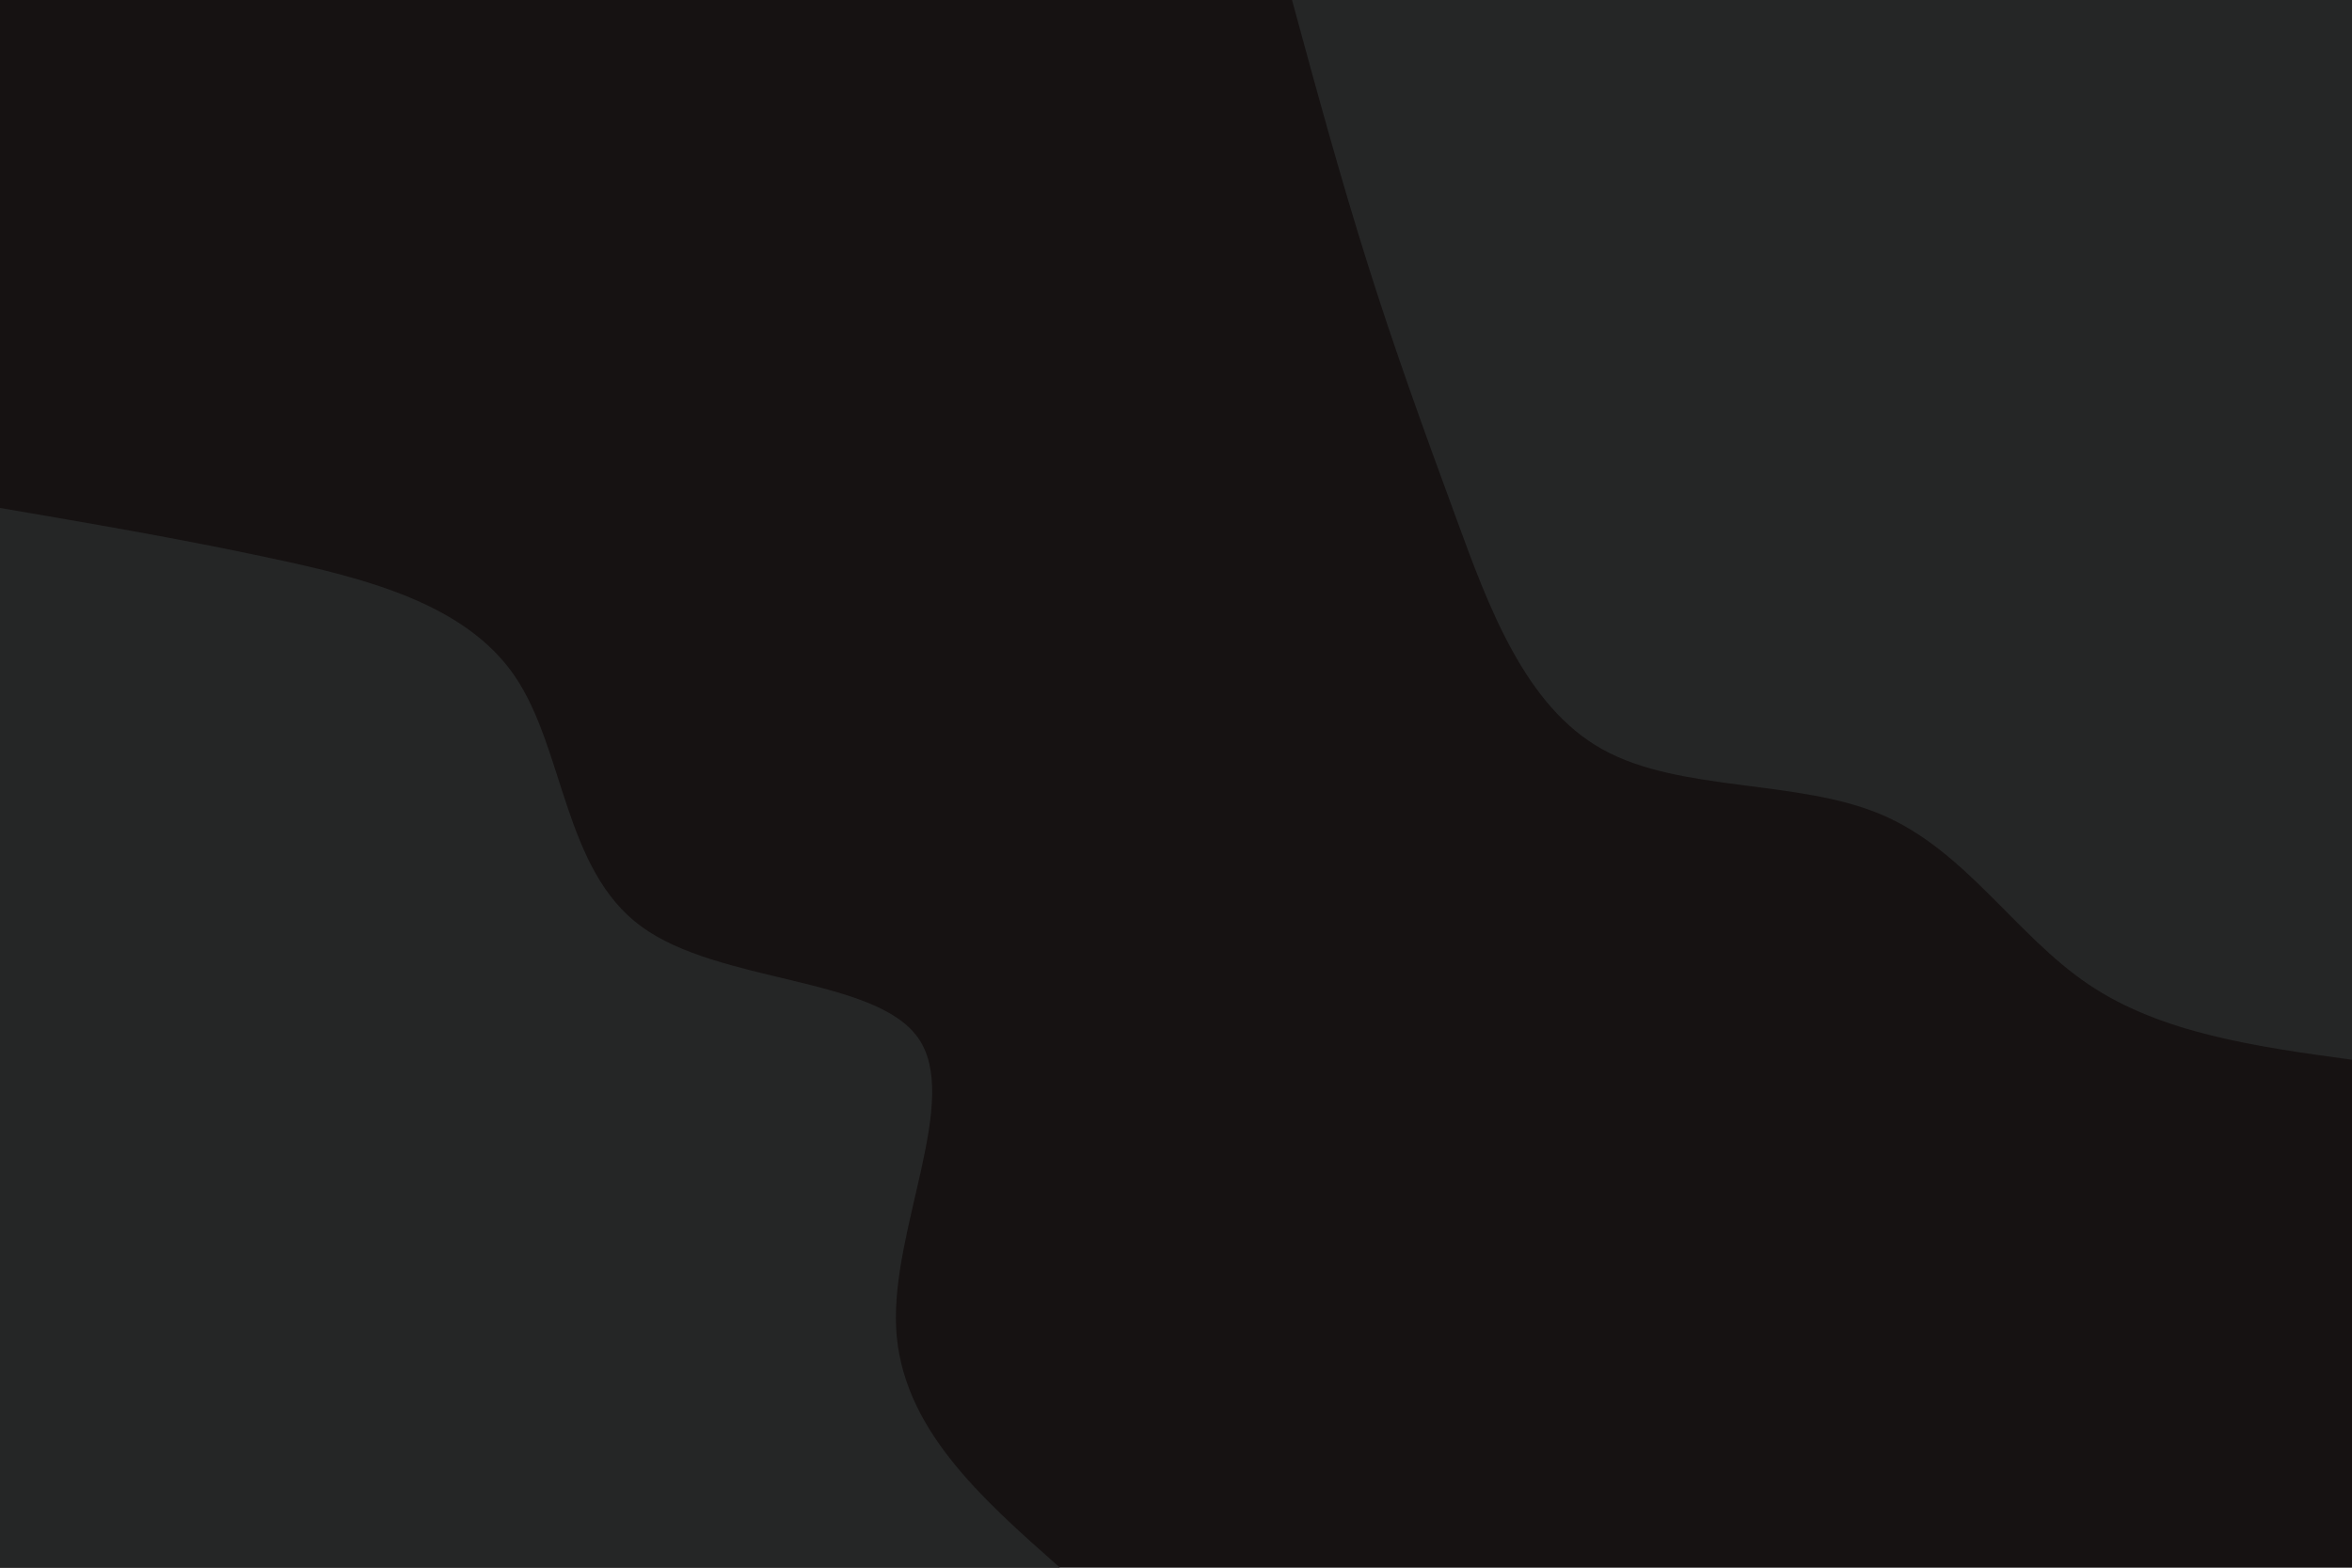
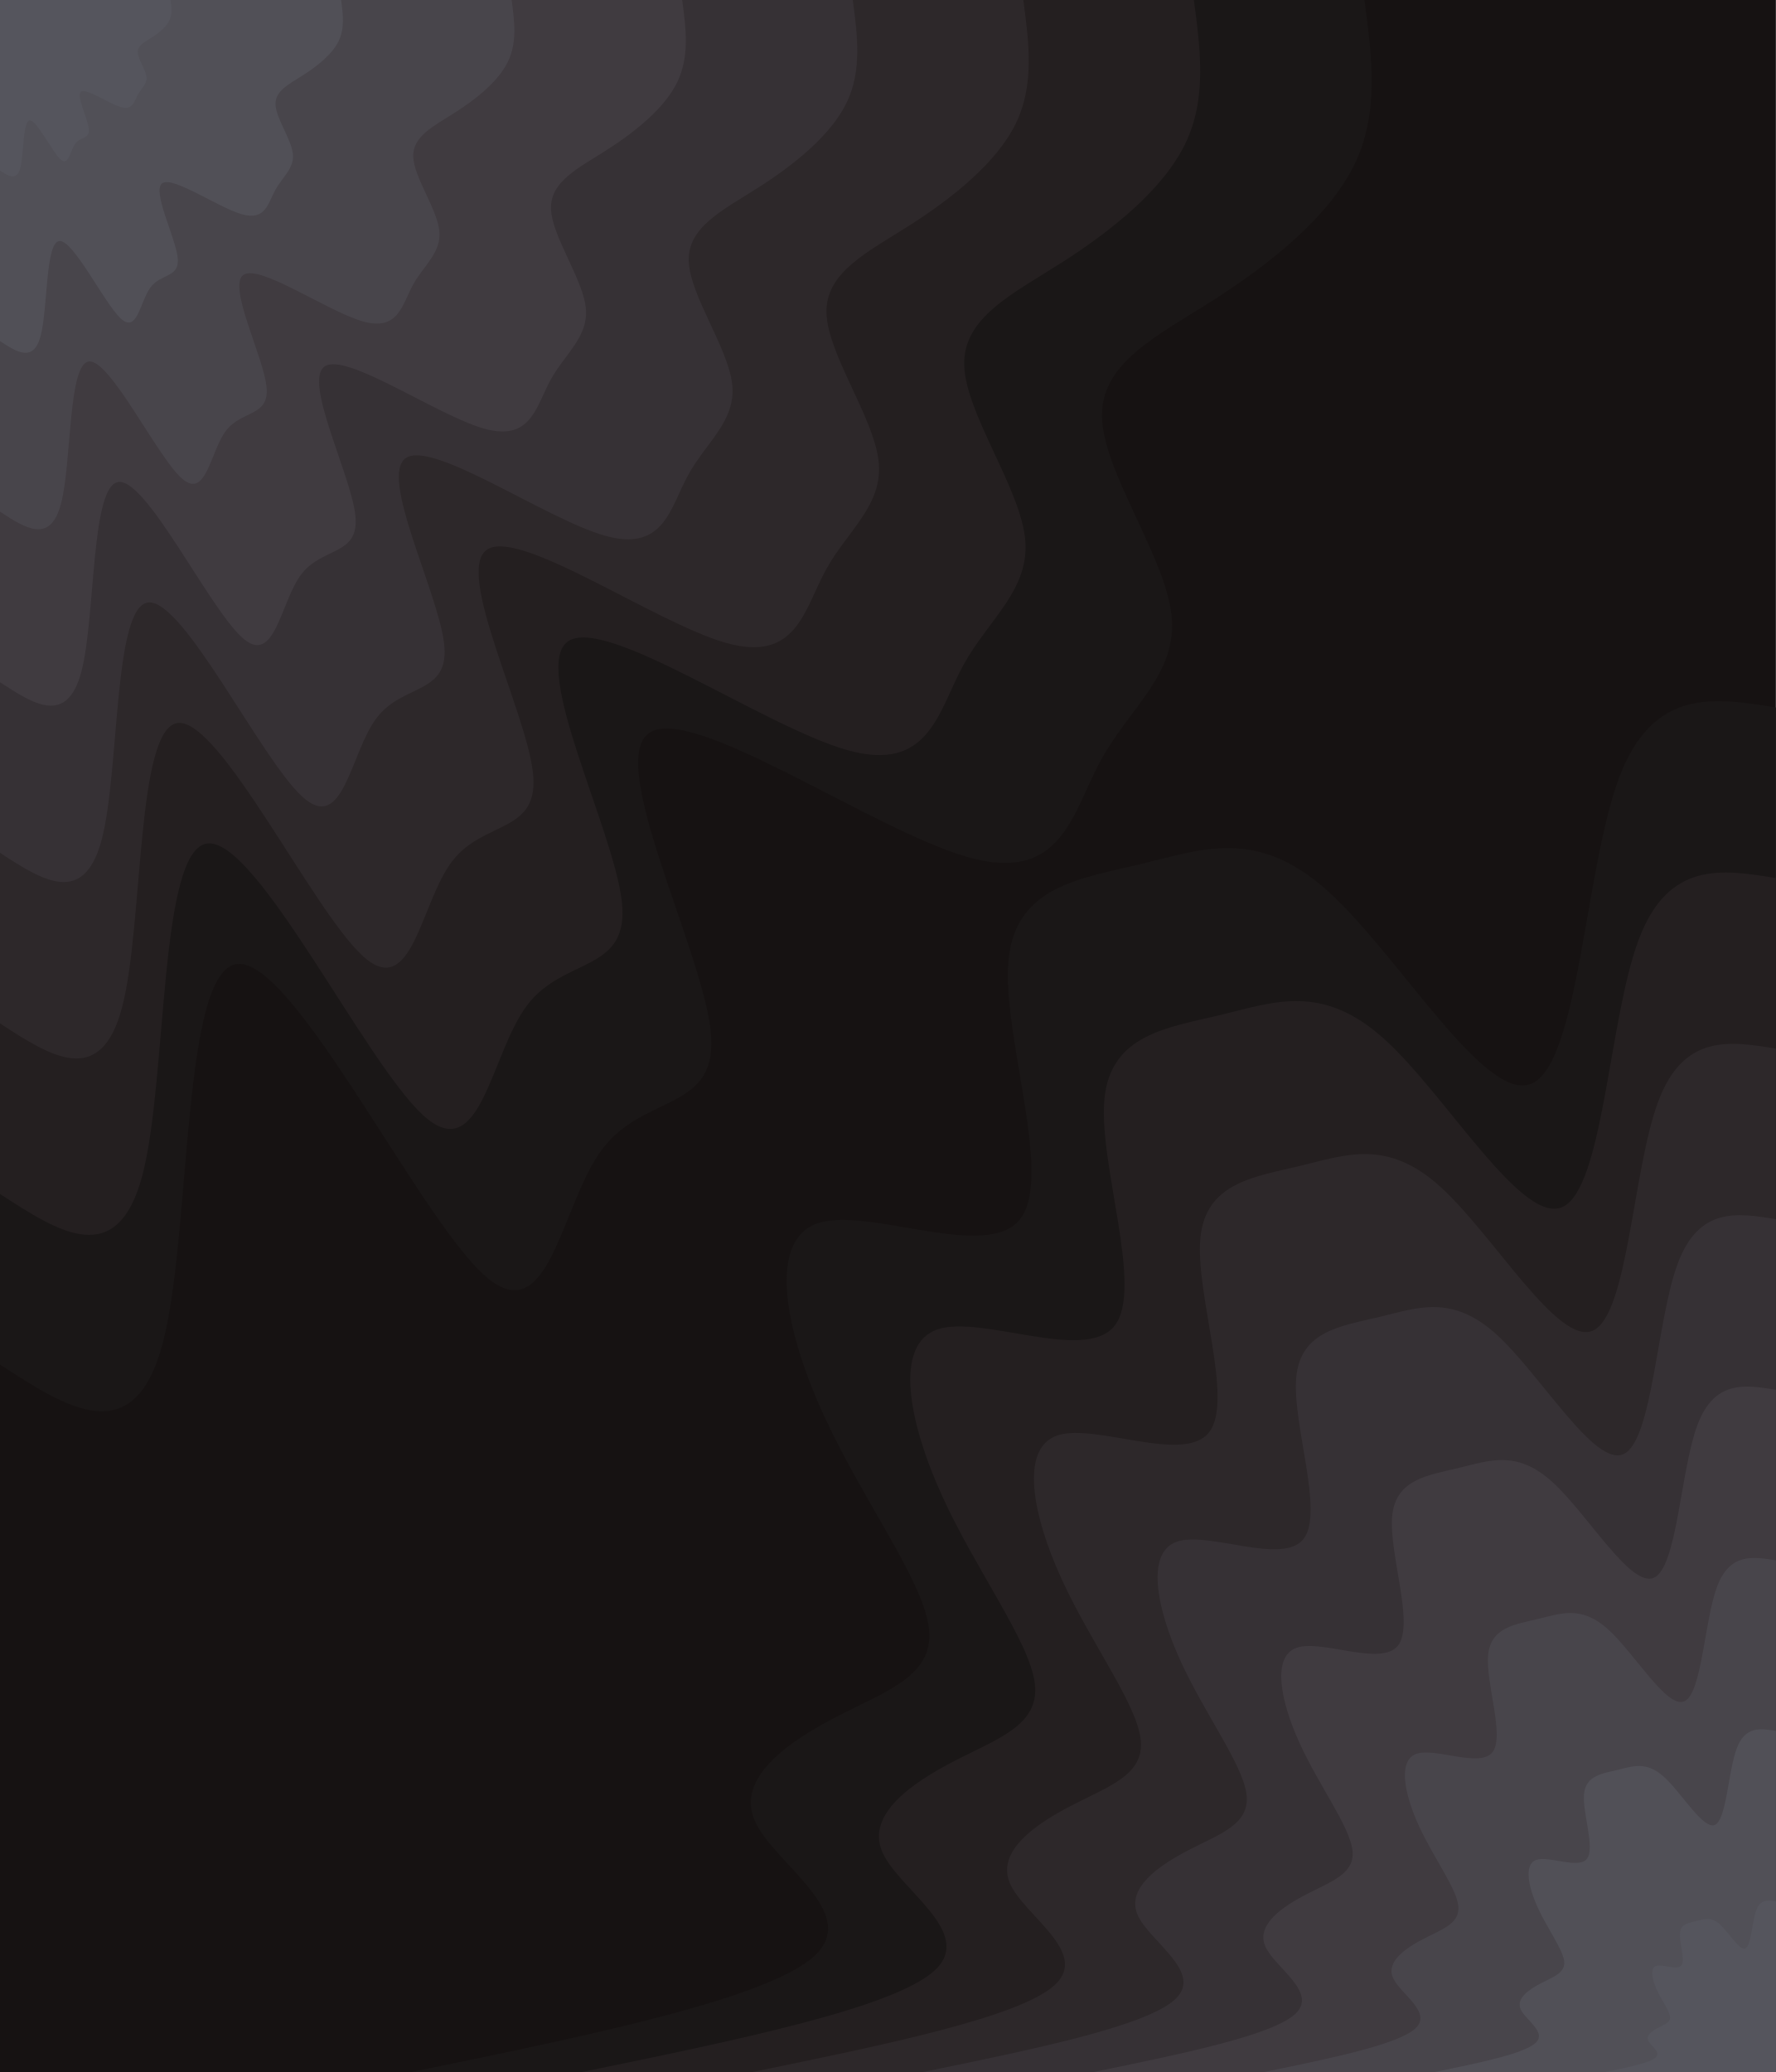
- <svg xmlns="http://www.w3.org/2000/svg" id="visual" viewBox="0 0 900 600" width="900" height="600" version="1.1">
-   <rect x="0" y="0" width="900" height="600" fill="#161212" />
+ <svg xmlns="http://www.w3.org/2000/svg" id="visual" viewBox="0 0 3000 3500" width="3000" height="3500" version="1.1">
+   <rect x="0" y="0" width="3000" height="3500" fill="#161212" />
  <defs>
-     <linearGradient id="grad1_0" x1="33.3%" y1="0%" x2="100%" y2="100%">
-       <stop offset="20%" stop-color="#161212" stop-opacity="1" />
-       <stop offset="80%" stop-color="#161212" stop-opacity="1" />
+     <linearGradient id="grad1_0" x1="0%" y1="100%" x2="100%" y2="0%">
+       <stop offset="30%" stop-color="#55555d" stop-opacity="1" />
+       <stop offset="70%" stop-color="#55555d" stop-opacity="1" />
    </linearGradient>
  </defs>
  <defs>
-     <linearGradient id="grad2_0" x1="0%" y1="0%" x2="66.7%" y2="100%">
-       <stop offset="20%" stop-color="#161212" stop-opacity="1" />
-       <stop offset="80%" stop-color="#161212" stop-opacity="1" />
+     <linearGradient id="grad1_1" x1="0%" y1="100%" x2="100%" y2="0%">
+       <stop offset="30%" stop-color="#55555d" stop-opacity="1" />
+       <stop offset="70%" stop-color="#4d4a51" stop-opacity="1" />
    </linearGradient>
  </defs>
-   <g transform="translate(900, 0)">
-     <path d="M0 405.6C-36.6 400.6 -73.1 395.5 -100.9 376.7C-128.8 357.9 -147.9 325.4 -180 311.8C-212.1 298.1 -257.2 303.3 -286.8 286.8C-316.4 270.4 -330.4 232.3 -342.9 198C-355.5 163.7 -366.5 133.3 -376.7 100.9C-386.9 68.6 -396.3 34.3 -405.6 0L0 0Z" fill="#252626" />
+   <defs>
+     <linearGradient id="grad1_2" x1="0%" y1="100%" x2="100%" y2="0%">
+       <stop offset="30%" stop-color="#444046" stop-opacity="1" />
+       <stop offset="70%" stop-color="#4d4a51" stop-opacity="1" />
+     </linearGradient>
+   </defs>
+   <defs>
+     <linearGradient id="grad1_3" x1="0%" y1="100%" x2="100%" y2="0%">
+       <stop offset="30%" stop-color="#444046" stop-opacity="1" />
+       <stop offset="70%" stop-color="#3b363a" stop-opacity="1" />
+     </linearGradient>
+   </defs>
+   <defs>
+     <linearGradient id="grad1_4" x1="0%" y1="100%" x2="100%" y2="0%">
+       <stop offset="30%" stop-color="#322d30" stop-opacity="1" />
+       <stop offset="70%" stop-color="#3b363a" stop-opacity="1" />
+     </linearGradient>
+   </defs>
+   <defs>
+     <linearGradient id="grad1_5" x1="0%" y1="100%" x2="100%" y2="0%">
+       <stop offset="30%" stop-color="#322d30" stop-opacity="1" />
+       <stop offset="70%" stop-color="#282425" stop-opacity="1" />
+     </linearGradient>
+   </defs>
+   <defs>
+     <linearGradient id="grad1_6" x1="0%" y1="100%" x2="100%" y2="0%">
+       <stop offset="30%" stop-color="#1f1b1c" stop-opacity="1" />
+       <stop offset="70%" stop-color="#282425" stop-opacity="1" />
+     </linearGradient>
+   </defs>
+   <defs>
+     <linearGradient id="grad1_7" x1="0%" y1="100%" x2="100%" y2="0%">
+       <stop offset="30%" stop-color="#1f1b1c" stop-opacity="1" />
+       <stop offset="70%" stop-color="#161212" stop-opacity="1" />
+     </linearGradient>
+   </defs>
+   <defs>
+     <linearGradient id="grad2_0" x1="0%" y1="100%" x2="100%" y2="0%">
+       <stop offset="30%" stop-color="#55555d" stop-opacity="1" />
+       <stop offset="70%" stop-color="#55555d" stop-opacity="1" />
+     </linearGradient>
+   </defs>
+   <defs>
+     <linearGradient id="grad2_1" x1="0%" y1="100%" x2="100%" y2="0%">
+       <stop offset="30%" stop-color="#4d4a51" stop-opacity="1" />
+       <stop offset="70%" stop-color="#55555d" stop-opacity="1" />
+     </linearGradient>
+   </defs>
+   <defs>
+     <linearGradient id="grad2_2" x1="0%" y1="100%" x2="100%" y2="0%">
+       <stop offset="30%" stop-color="#4d4a51" stop-opacity="1" />
+       <stop offset="70%" stop-color="#444046" stop-opacity="1" />
+     </linearGradient>
+   </defs>
+   <defs>
+     <linearGradient id="grad2_3" x1="0%" y1="100%" x2="100%" y2="0%">
+       <stop offset="30%" stop-color="#3b363a" stop-opacity="1" />
+       <stop offset="70%" stop-color="#444046" stop-opacity="1" />
+     </linearGradient>
+   </defs>
+   <defs>
+     <linearGradient id="grad2_4" x1="0%" y1="100%" x2="100%" y2="0%">
+       <stop offset="30%" stop-color="#3b363a" stop-opacity="1" />
+       <stop offset="70%" stop-color="#322d30" stop-opacity="1" />
+     </linearGradient>
+   </defs>
+   <defs>
+     <linearGradient id="grad2_5" x1="0%" y1="100%" x2="100%" y2="0%">
+       <stop offset="30%" stop-color="#282425" stop-opacity="1" />
+       <stop offset="70%" stop-color="#322d30" stop-opacity="1" />
+     </linearGradient>
+   </defs>
+   <defs>
+     <linearGradient id="grad2_6" x1="0%" y1="100%" x2="100%" y2="0%">
+       <stop offset="30%" stop-color="#282425" stop-opacity="1" />
+       <stop offset="70%" stop-color="#1f1b1c" stop-opacity="1" />
+     </linearGradient>
+   </defs>
+   <defs>
+     <linearGradient id="grad2_7" x1="0%" y1="100%" x2="100%" y2="0%">
+       <stop offset="30%" stop-color="#161212" stop-opacity="1" />
+       <stop offset="70%" stop-color="#1f1b1c" stop-opacity="1" />
+     </linearGradient>
+   </defs>
+   <g transform="translate(3000, 3500)">
+     <path d="M-2304.9 0C-2002.5 -62.1 -1700 -124.3 -1623.1 -197.1C-1546.1 -269.9 -1694.7 -353.3 -1725.4 -425.3C-1756 -497.2 -1668.8 -557.8 -1584.9 -601.1C-1500.9 -644.3 -1420.3 -670.3 -1430.9 -751C-1441.5 -831.7 -1543.4 -967.2 -1608.9 -1110.6C-1674.5 -1253.9 -1703.7 -1405.1 -1618.3 -1433.7C-1532.8 -1462.3 -1332.7 -1368.4 -1276.5 -1440.9C-1220.3 -1513.4 -1308.1 -1752.3 -1296.3 -1878C-1284.6 -2003.8 -1173.2 -2016.2 -1071.1 -2040.9C-969 -2065.5 -876.1 -2102.3 -756.4 -1994.4C-636.7 -1886.5 -490.1 -1633.9 -411.6 -1670C-333.1 -1706.2 -322.6 -2031 -265.3 -2185C-208 -2338.9 -104 -2321.9 0 -2304.9L0 0Z" fill="#1a1717" />
+     <path d="M-2016.8 0C-1752.1 -54.4 -1487.5 -108.8 -1420.2 -172.4C-1352.9 -236.1 -1482.9 -309.1 -1509.7 -372.1C-1536.5 -435.1 -1460.2 -488.1 -1386.7 -525.9C-1313.3 -563.8 -1242.7 -586.5 -1252 -657.1C-1261.3 -727.8 -1350.5 -846.3 -1407.8 -971.7C-1465.2 -1097.2 -1490.8 -1229.4 -1416 -1254.5C-1341.2 -1279.5 -1166.1 -1197.3 -1116.9 -1260.8C-1067.8 -1324.2 -1144.6 -1533.3 -1134.3 -1643.3C-1124 -1753.3 -1026.6 -1764.2 -937.2 -1785.8C-847.9 -1807.3 -766.6 -1839.5 -661.8 -1745.1C-557.1 -1650.7 -428.9 -1429.7 -360.2 -1461.3C-291.5 -1492.9 -282.3 -1777.1 -232.1 -1911.8C-182 -2046.5 -91 -2031.6 0 -2016.8L0 0Z" fill="#241f20" />
+     <path d="M-1728.7 0C-1501.8 -46.6 -1275 -93.2 -1217.3 -147.8C-1159.6 -202.4 -1271 -265 -1294 -318.9C-1317 -372.9 -1251.6 -418.4 -1188.6 -450.8C-1125.7 -483.2 -1065.2 -502.7 -1073.2 -563.2C-1081.1 -623.8 -1157.5 -725.4 -1206.7 -832.9C-1255.9 -940.4 -1277.8 -1053.8 -1213.7 -1075.3C-1149.6 -1096.7 -999.5 -1026.3 -957.4 -1080.7C-915.2 -1135 -981.1 -1314.3 -972.2 -1408.5C-963.4 -1502.8 -879.9 -1512.2 -803.4 -1530.7C-726.8 -1549.1 -657.1 -1576.7 -567.3 -1495.8C-477.5 -1414.9 -367.6 -1225.4 -308.7 -1252.5C-249.8 -1279.6 -241.9 -1523.3 -199 -1638.7C-156 -1754.2 -78 -1741.4 0 -1728.7L0 0Z" fill="#2d282a" />
+     <path d="M-1440.6 0C-1251.5 -38.8 -1062.5 -77.7 -1014.4 -123.2C-966.3 -168.7 -1059.2 -220.8 -1078.4 -265.8C-1097.5 -310.8 -1043 -348.6 -990.5 -375.7C-938.1 -402.7 -887.7 -418.9 -894.3 -469.4C-900.9 -519.8 -964.6 -604.5 -1005.6 -694.1C-1046.6 -783.7 -1064.8 -878.2 -1011.4 -896C-958 -913.9 -832.9 -855.2 -797.8 -900.6C-762.7 -945.9 -817.6 -1095.2 -810.2 -1173.8C-802.8 -1252.4 -733.3 -1260.2 -669.5 -1275.5C-605.6 -1290.9 -547.6 -1313.9 -472.7 -1246.5C-397.9 -1179.1 -306.3 -1021.2 -257.3 -1043.8C-208.2 -1066.3 -201.6 -1269.4 -165.8 -1365.6C-130 -1461.8 -65 -1451.2 0 -1440.6L0 0Z" fill="#363135" />
+     <path d="M-1152.4 0C-1001.2 -31.1 -850 -62.1 -811.5 -98.5C-773.1 -134.9 -847.4 -176.6 -862.7 -212.6C-878 -248.6 -834.4 -278.9 -792.4 -300.5C-750.5 -322.2 -710.1 -335.1 -715.4 -375.5C-720.8 -415.9 -771.7 -483.6 -804.5 -555.3C-837.2 -626.9 -851.9 -702.5 -809.1 -716.8C-766.4 -731.1 -666.3 -684.2 -638.3 -720.4C-610.2 -756.7 -654 -876.2 -648.2 -939C-642.3 -1001.9 -586.6 -1008.1 -535.6 -1020.4C-484.5 -1032.8 -438 -1051.1 -378.2 -997.2C-318.3 -943.2 -245.1 -816.9 -205.8 -835C-166.6 -853.1 -161.3 -1015.5 -132.7 -1092.5C-104 -1169.4 -52 -1160.9 0 -1152.4L0 0Z" fill="#403b40" />
+     <path d="M-864.3 0C-750.9 -23.3 -637.5 -46.6 -608.7 -73.9C-579.8 -101.2 -635.5 -132.5 -647 -159.5C-658.5 -186.5 -625.8 -209.2 -594.3 -225.4C-562.8 -241.6 -532.6 -251.3 -536.6 -281.6C-540.6 -311.9 -578.8 -362.7 -603.4 -416.5C-627.9 -470.2 -638.9 -526.9 -606.9 -537.6C-574.8 -548.4 -499.8 -513.1 -478.7 -540.3C-457.6 -567.5 -490.5 -657.1 -486.1 -704.3C-481.7 -751.4 -440 -756.1 -401.7 -765.3C-363.4 -774.6 -328.5 -788.4 -283.6 -747.9C-238.7 -707.4 -183.8 -612.7 -154.4 -626.3C-124.9 -639.8 -121 -761.6 -99.5 -819.4C-78 -877.1 -39 -870.7 0 -864.3L0 0Z" fill="#48454b" />
+     <path d="M-576.2 0C-500.6 -15.5 -425 -31.1 -405.8 -49.3C-386.5 -67.5 -423.7 -88.3 -431.3 -106.3C-439 -124.3 -417.2 -139.5 -396.2 -150.3C-375.2 -161.1 -355.1 -167.6 -357.7 -187.7C-360.4 -207.9 -385.8 -241.8 -402.2 -277.6C-418.6 -313.5 -425.9 -351.3 -404.6 -358.4C-383.2 -365.6 -333.2 -342.1 -319.1 -360.2C-305.1 -378.3 -327 -438.1 -324.1 -469.5C-321.1 -500.9 -293.3 -504.1 -267.8 -510.2C-242.3 -516.4 -219 -525.6 -189.1 -498.6C-159.2 -471.6 -122.5 -408.5 -102.9 -417.5C-83.3 -426.5 -80.6 -507.8 -66.3 -546.2C-52 -584.7 -26 -580.5 0 -576.2L0 0Z" fill="#515057" />
+     <path d="M-288.1 0C-250.3 -7.8 -212.5 -15.5 -202.9 -24.6C-193.3 -33.7 -211.8 -44.2 -215.7 -53.2C-219.5 -62.2 -208.6 -69.7 -198.1 -75.1C-187.6 -80.5 -177.5 -83.8 -178.9 -93.9C-180.2 -104 -192.9 -120.9 -201.1 -138.8C-209.3 -156.7 -213 -175.6 -202.3 -179.2C-191.6 -182.8 -166.6 -171 -159.6 -180.1C-152.5 -189.2 -163.5 -219 -162 -234.8C-160.6 -250.5 -146.7 -252 -133.9 -255.1C-121.1 -258.2 -109.5 -262.8 -94.5 -249.3C-79.6 -235.8 -61.3 -204.2 -51.5 -208.8C-41.6 -213.3 -40.3 -253.9 -33.2 -273.1C-26 -292.4 -13 -290.2 0 -288.1L0 0Z" fill="#55555d" />
  </g>
-   <g transform="translate(0, 600)">
-     <path d="M0 -405.6C33.7 -399.8 67.5 -394.1 103.5 -386.4C139.6 -378.7 178 -369.1 197 -341.2C216 -313.3 215.7 -267.1 245.4 -245.4C275.1 -223.6 334.8 -226.2 351.3 -202.8C367.8 -179.4 341.1 -130 342.9 -91.9C344.8 -53.7 375.2 -26.9 405.6 0L0 0Z" fill="#252626" />
+   <g transform="translate(0, 0)">
+     <path d="M2304.9 0C2317.6 95.4 2330.4 190.8 2288.1 277.8C2245.8 364.9 2148.5 443.6 2051.6 505.7C1954.7 567.7 1858.3 613 1861.6 706C1864.9 799 1968 939.7 1979 1038.7C1990 1137.6 1908.8 1194.8 1859.9 1283.8C1811.1 1372.8 1794.5 1493.7 1634 1447.6C1473.5 1401.5 1169.2 1188.6 1096.8 1238C1024.4 1287.5 1183.9 1599.4 1200.3 1739C1216.8 1878.5 1090.2 1845.7 1018.2 1940C946.2 2034.4 928.7 2256 816.3 2152.4C703.9 2048.8 496.4 1620 401.3 1628.3C306.2 1636.5 323.5 2081.7 275.3 2267.3C227.1 2453 113.6 2378.9 0 2304.9L0 0Z" fill="#1a1717" />
+     <path d="M2016.8 0C2027.9 83.5 2039.1 166.9 2002.1 243.1C1965.1 319.3 1879.9 388.2 1795.2 442.5C1710.4 496.7 1626 536.4 1628.9 617.8C1631.8 699.1 1722 822.2 1731.6 908.8C1741.2 995.4 1670.2 1045.5 1627.5 1123.3C1584.7 1201.2 1570.2 1307 1429.7 1266.6C1289.3 1226.3 1023.1 1040 959.7 1083.3C896.3 1126.6 1035.9 1399.5 1050.3 1521.6C1064.7 1643.7 953.9 1615 890.9 1697.5C827.9 1780.1 812.7 1974 714.3 1883.4C615.9 1792.7 434.4 1417.5 351.2 1424.7C268 1431.9 283 1821.5 240.9 1983.9C198.7 2146.3 99.4 2081.6 0 2016.8L0 0Z" fill="#241f20" />
+     <path d="M1728.7 0C1738.2 71.5 1747.8 143.1 1716.1 208.4C1684.3 273.7 1611.4 332.7 1538.7 379.3C1466 425.8 1393.7 459.8 1396.2 529.5C1398.7 599.3 1476 704.8 1484.2 779C1492.5 853.2 1431.6 896.1 1395 962.9C1358.3 1029.6 1345.8 1120.3 1225.5 1085.7C1105.2 1051.1 876.9 891.4 822.6 928.5C768.3 965.6 887.9 1199.6 900.2 1304.2C912.6 1408.9 817.7 1384.2 763.7 1455C709.6 1525.8 696.6 1692 612.2 1614.3C527.9 1536.6 372.3 1215 301 1221.2C229.7 1227.4 242.6 1561.3 206.5 1700.5C170.4 1839.7 85.2 1784.2 0 1728.7L0 0Z" fill="#2d282a" />
+     <path d="M1440.6 0C1448.5 59.6 1456.5 119.2 1430.1 173.6C1403.6 228.1 1342.8 277.3 1282.3 316C1221.7 354.8 1161.4 383.1 1163.5 441.3C1165.6 499.4 1230 587.3 1236.9 649.2C1243.7 711 1193 746.8 1162.5 802.4C1131.9 858 1121.5 933.5 1021.2 904.7C921 876 730.8 742.9 685.5 773.8C640.2 804.7 739.9 999.6 750.2 1086.9C760.5 1174.1 681.4 1153.5 636.4 1212.5C591.4 1271.5 580.5 1410 510.2 1345.3C439.9 1280.5 310.3 1012.5 250.8 1017.7C191.4 1022.8 202.2 1301.1 172.1 1417.1C142 1533.1 71 1486.8 0 1440.6L0 0Z" fill="#363135" />
+     <path d="M1152.4 0C1158.8 47.7 1165.2 95.4 1144 138.9C1122.9 182.4 1074.2 221.8 1025.8 252.8C977.4 283.9 929.1 306.5 930.8 353C932.5 399.5 984 469.9 989.5 519.3C995 568.8 954.4 597.4 930 641.9C905.5 686.4 897.2 746.8 817 723.8C736.8 700.8 584.6 594.3 548.4 619C512.2 643.8 591.9 799.7 600.2 869.5C608.4 939.3 545.1 922.8 509.1 970C473.1 1017.2 464.4 1128 408.2 1076.2C351.9 1024.4 248.2 810 200.7 814.1C153.1 818.3 161.7 1040.9 137.7 1133.7C113.6 1226.5 56.8 1189.5 0 1152.4L0 0Z" fill="#403b40" />
+     <path d="M864.3 0C869.1 35.8 873.9 71.5 858 104.2C842.2 136.8 805.7 166.4 769.4 189.6C733 212.9 696.9 229.9 698.1 264.8C699.4 299.6 738 352.4 742.1 389.5C746.2 426.6 715.8 448.1 697.5 481.4C679.2 514.8 672.9 560.1 612.7 542.8C552.6 525.6 438.5 445.7 411.3 464.3C384.1 482.8 443.9 599.8 450.1 652.1C456.3 704.4 408.8 692.1 381.8 727.5C354.8 762.9 348.3 846 306.1 807.2C263.9 768.3 186.2 607.5 150.5 610.6C114.8 613.7 121.3 780.7 103.2 850.3C85.2 919.9 42.6 892.1 0 864.3L0 0Z" fill="#48454b" />
+     <path d="M576.2 0C579.4 23.8 582.6 47.7 572 69.5C561.4 91.2 537.1 110.9 512.9 126.4C488.7 141.9 464.6 153.3 465.4 176.5C466.2 199.8 492 234.9 494.7 259.7C497.5 284.4 477.2 298.7 465 321C452.8 343.2 448.6 373.4 408.5 361.9C368.4 350.4 292.3 297.1 274.2 309.5C256.1 321.9 296 399.9 300.1 434.7C304.2 469.6 272.6 461.4 254.6 485C236.5 508.6 232.2 564 204.1 538.1C176 512.2 124.1 405 100.3 407.1C76.6 409.1 80.9 520.4 68.8 566.8C56.8 613.2 28.4 594.7 0 576.2L0 0Z" fill="#515057" />
+     <path d="M288.1 0C289.7 11.9 291.3 23.8 286 34.7C280.7 45.6 268.6 55.5 256.5 63.2C244.3 71 232.3 76.6 232.7 88.3C233.1 99.9 246 117.5 247.4 129.8C248.7 142.2 238.6 149.4 232.5 160.5C226.4 171.6 224.3 186.7 204.2 180.9C184.2 175.2 146.2 148.6 137.1 154.8C128 160.9 148 199.9 150 217.4C152.1 234.8 136.3 230.7 127.3 242.5C118.3 254.3 116.1 282 102 269.1C88 256.1 62.1 202.5 50.2 203.5C38.3 204.6 40.4 260.2 34.4 283.4C28.4 306.6 14.2 297.4 0 288.1L0 0Z" fill="#55555d" />
  </g>
</svg>
